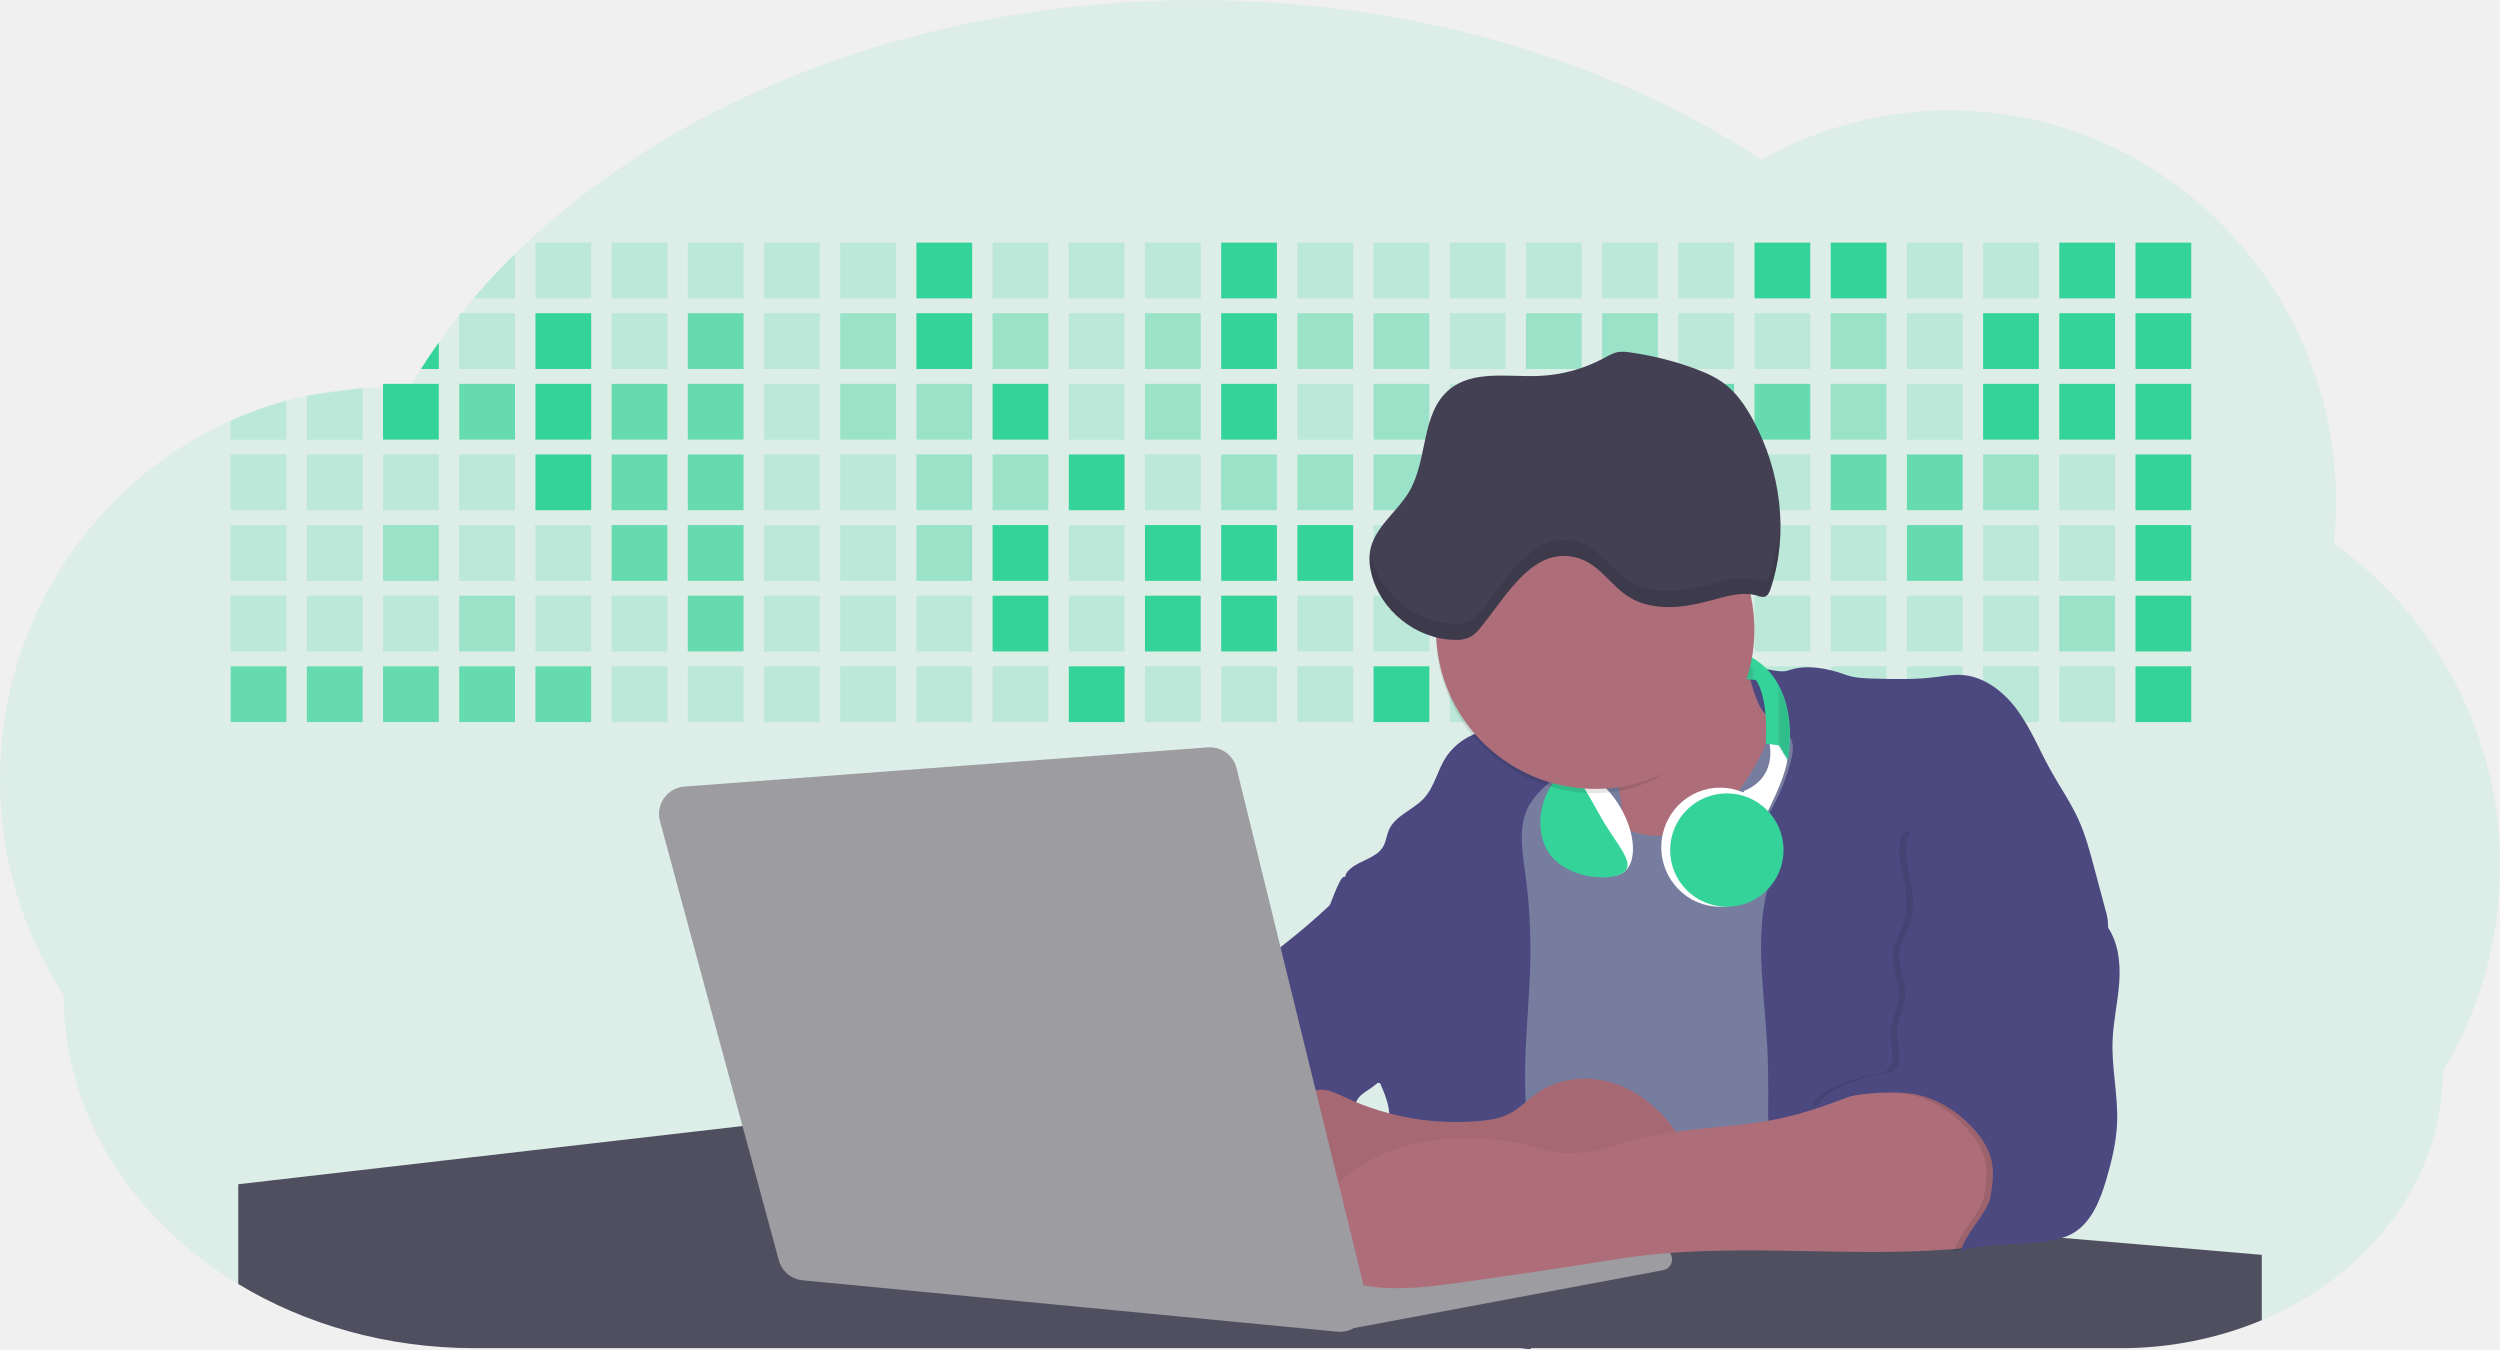
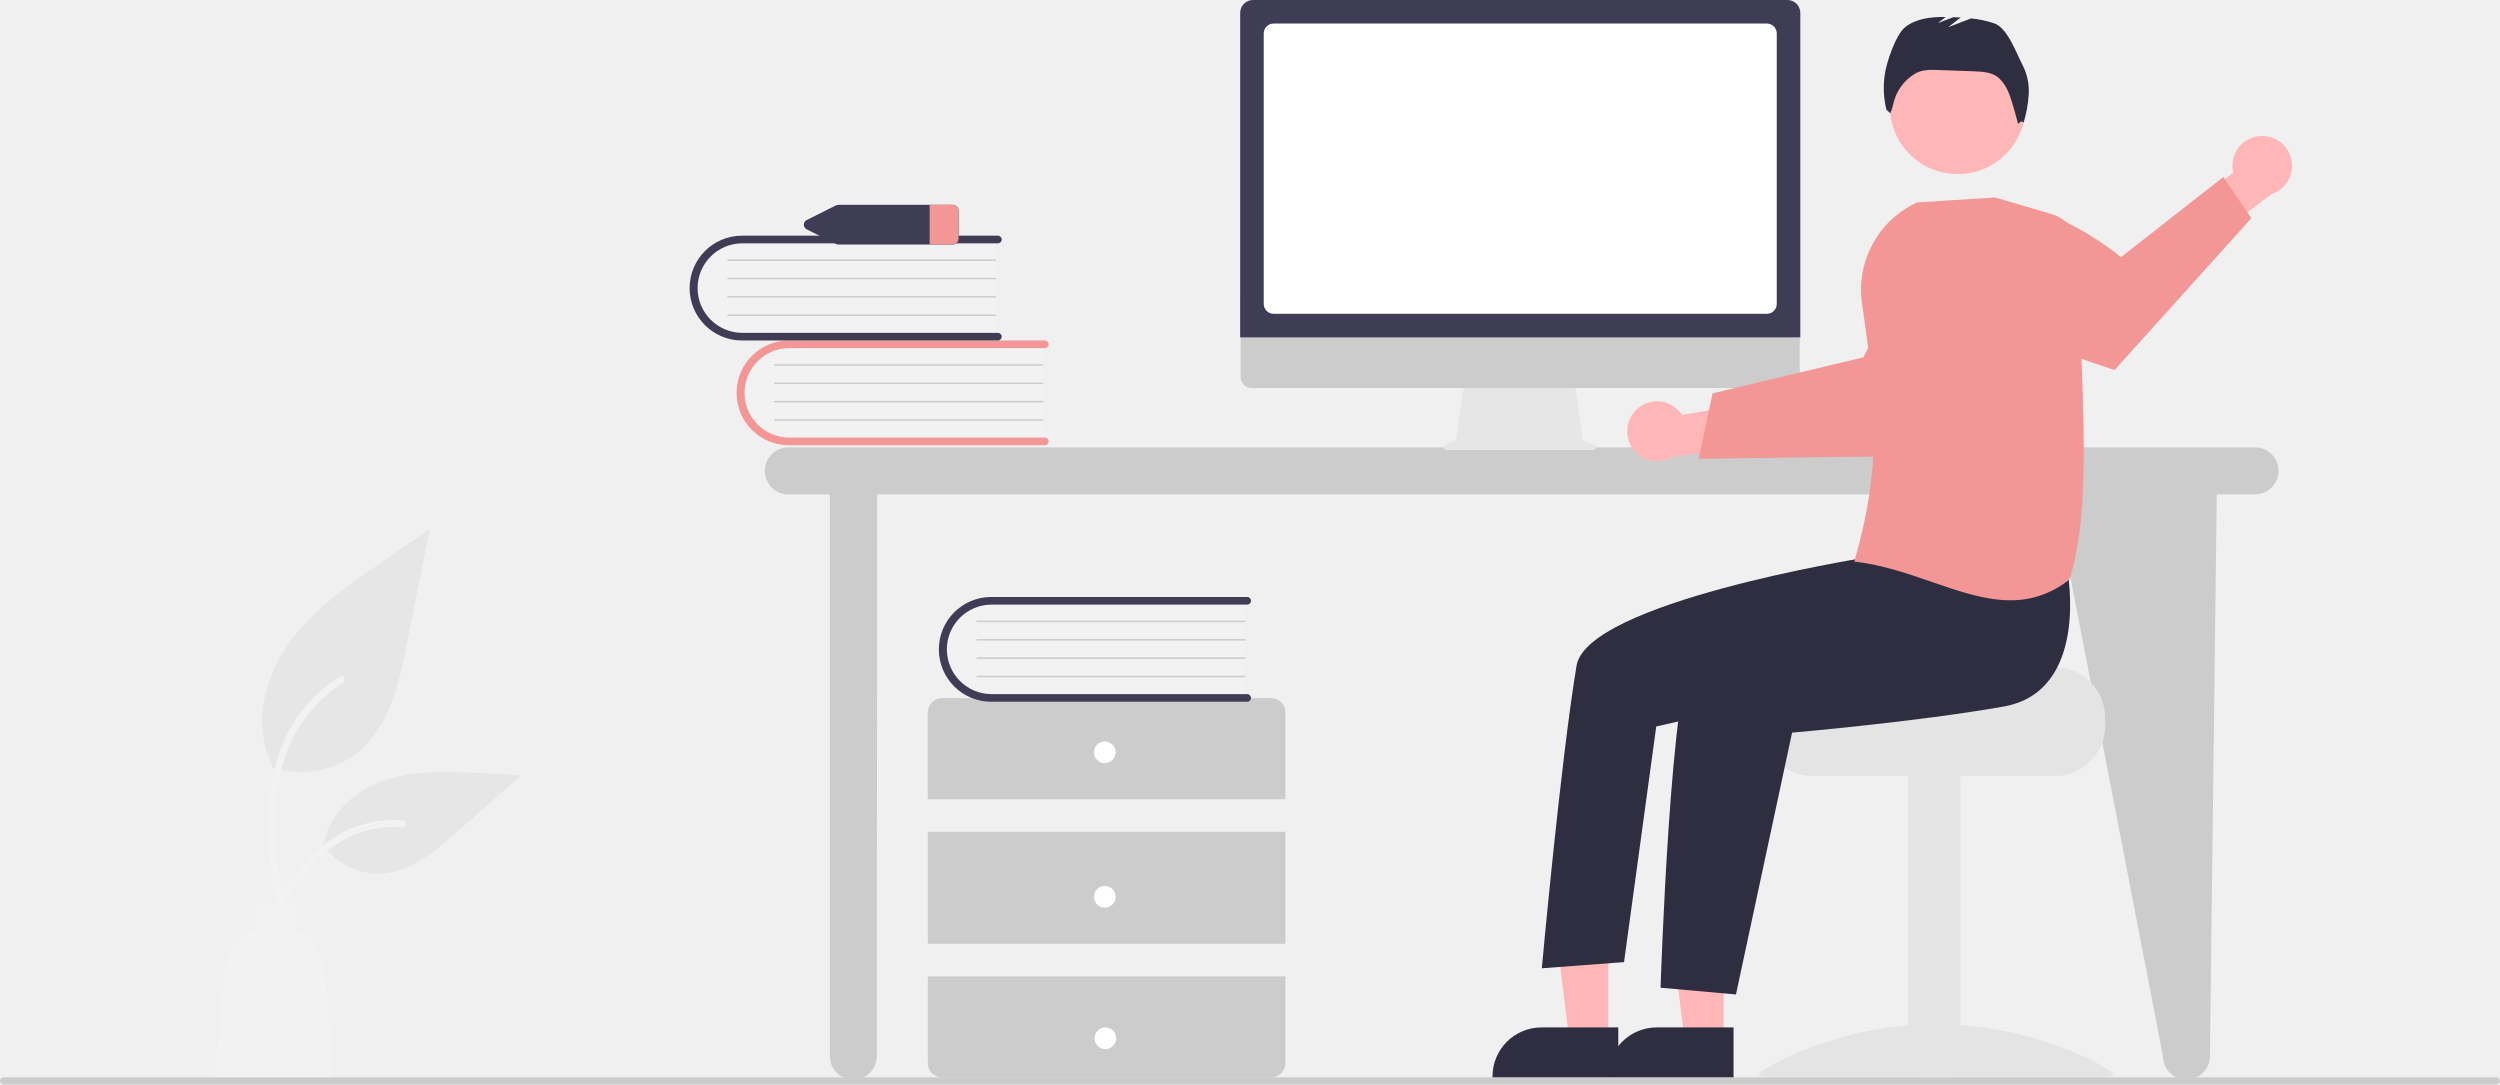
- <svg xmlns="http://www.w3.org/2000/svg" id="aa7bae02-e79e-4d6b-a496-aba15f39787c" data-name="Layer 1" width="1144" height="617.32" viewBox="0 0 1144 617.32">
-   <path d="M1172,537.57a181.92,181.92,0,0,1-6.85,49.6,180.06,180.06,0,0,1-19.27,44.28c0,50.1-33.82,93.4-82.91,114a167.3,167.3,0,0,1-64.73,12.8H245.17c-40.25,0-77.55-10.86-108.14-29.36A185.76,185.76,0,0,1,112.2,711c-34-29.22-55.08-69.6-55.08-114.2A180.5,180.5,0,0,1,28,498.08c0-73.36,43.39-136.44,105.55-164.29a174.52,174.52,0,0,1,25.51-9.12q4.63-1.26,9.36-2.26a175.39,175.39,0,0,1,25.51-3.5q4.65-.29,9.35-.33H205c3.46,0,6.89.12,10.3.32l1.12-1.9q2.06-3.44,4.22-6.81,3.9-6.14,8.18-12.1,4.48-6.29,9.35-12.38l.83-1q2.76-3.44,5.64-6.8,9-10.49,19-20.35c72.11-70.68,185.08-116.18,312.08-116.18,98.82,0,189.15,27.55,258.34,73.07A174.18,174.18,0,0,1,920,191.86c97.74,0,177,80.37,177,179.51a184.9,184.9,0,0,1-1,18.78A180,180,0,0,1,1172,537.57Z" transform="translate(-28 -141.34)" fill="#34d399" opacity="0.1" />
-   <path d="M263.66,257.52v20.35h-19Q253.59,267.39,263.66,257.52Z" transform="translate(-28 -141.34)" fill="#34d399" opacity="0.2" />
-   <rect x="245.02" y="111.02" width="25.51" height="25.51" fill="#34d399" opacity="0.2" />
-   <rect x="279.88" y="111.02" width="25.51" height="25.51" fill="#34d399" opacity="0.2" />
-   <rect x="314.75" y="111.02" width="25.51" height="25.51" fill="#34d399" opacity="0.2" />
-   <rect x="349.61" y="111.02" width="25.51" height="25.51" fill="#34d399" opacity="0.2" />
-   <rect x="384.48" y="111.02" width="25.51" height="25.51" fill="#34d399" opacity="0.2" />
-   <rect x="419.35" y="111.02" width="25.51" height="25.51" fill="#34d399" />
-   <rect x="454.21" y="111.02" width="25.51" height="25.51" fill="#34d399" opacity="0.2" />
-   <rect x="489.08" y="111.02" width="25.51" height="25.51" fill="#34d399" opacity="0.2" />
-   <rect x="523.94" y="111.02" width="25.51" height="25.51" fill="#34d399" opacity="0.2" />
-   <rect x="558.81" y="111.02" width="25.51" height="25.51" fill="#34d399" />
-   <rect x="593.68" y="111.02" width="25.51" height="25.51" fill="#34d399" opacity="0.2" />
-   <rect x="628.54" y="111.02" width="25.51" height="25.51" fill="#34d399" opacity="0.2" />
-   <rect x="663.41" y="111.02" width="25.51" height="25.51" fill="#34d399" opacity="0.2" />
-   <rect x="698.28" y="111.02" width="25.51" height="25.51" fill="#34d399" opacity="0.2" />
-   <rect x="733.14" y="111.02" width="25.51" height="25.51" fill="#34d399" opacity="0.2" />
-   <rect x="768.01" y="111.02" width="25.51" height="25.51" fill="#34d399" opacity="0.2" />
-   <rect x="802.87" y="111.02" width="25.51" height="25.51" fill="#34d399" />
-   <rect x="837.74" y="111.02" width="25.51" height="25.51" fill="#34d399" />
-   <rect x="872.61" y="111.02" width="25.51" height="25.51" fill="#34d399" opacity="0.2" />
-   <rect x="907.47" y="111.02" width="25.51" height="25.51" fill="#34d399" opacity="0.2" />
-   <rect x="942.34" y="111.02" width="25.51" height="25.51" fill="#34d399" />
-   <rect x="977.2" y="111.02" width="25.51" height="25.51" fill="#34d399" />
-   <path d="M228.8,298.08v12.1h-8.18Q224.52,304,228.8,298.08Z" transform="translate(-28 -141.34)" fill="#34d399" />
-   <rect x="210.15" y="143.33" width="25.51" height="25.51" fill="#34d399" opacity="0.2" />
-   <rect x="245.02" y="143.33" width="25.51" height="25.51" fill="#34d399" />
-   <rect x="279.88" y="143.33" width="25.51" height="25.51" fill="#34d399" opacity="0.2" />
-   <rect x="314.75" y="143.33" width="25.51" height="25.51" fill="#34d399" opacity="0.7" />
-   <rect x="349.61" y="143.33" width="25.51" height="25.51" fill="#34d399" opacity="0.2" />
-   <rect x="384.48" y="143.33" width="25.51" height="25.51" fill="#34d399" opacity="0.4" />
-   <rect x="419.35" y="143.33" width="25.51" height="25.51" fill="#34d399" />
-   <rect x="454.21" y="143.33" width="25.51" height="25.51" fill="#34d399" opacity="0.4" />
-   <rect x="489.08" y="143.33" width="25.51" height="25.51" fill="#34d399" opacity="0.2" />
-   <rect x="523.94" y="143.33" width="25.51" height="25.51" fill="#34d399" opacity="0.4" />
-   <rect x="558.81" y="143.33" width="25.51" height="25.51" fill="#34d399" />
-   <rect x="593.68" y="143.33" width="25.51" height="25.51" fill="#34d399" opacity="0.4" />
-   <rect x="628.54" y="143.33" width="25.51" height="25.51" fill="#34d399" opacity="0.4" />
-   <rect x="663.41" y="143.33" width="25.51" height="25.51" fill="#34d399" opacity="0.2" />
-   <rect x="698.28" y="143.33" width="25.51" height="25.51" fill="#34d399" opacity="0.4" />
-   <rect x="733.14" y="143.33" width="25.51" height="25.51" fill="#34d399" opacity="0.4" />
-   <rect x="768.01" y="143.33" width="25.51" height="25.51" fill="#34d399" opacity="0.2" />
-   <rect x="802.87" y="143.33" width="25.51" height="25.51" fill="#34d399" opacity="0.2" />
-   <rect x="837.74" y="143.33" width="25.51" height="25.51" fill="#34d399" opacity="0.4" />
-   <rect x="872.61" y="143.33" width="25.51" height="25.51" fill="#34d399" opacity="0.2" />
-   <rect x="907.47" y="143.33" width="25.51" height="25.51" fill="#34d399" />
-   <rect x="942.34" y="143.33" width="25.51" height="25.51" fill="#34d399" />
-   <rect x="977.2" y="143.33" width="25.51" height="25.51" fill="#34d399" />
-   <path d="M159.06,324.67V342.5H133.55v-8.71A174.52,174.52,0,0,1,159.06,324.67Z" transform="translate(-28 -141.34)" fill="#34d399" opacity="0.2" />
-   <polygon points="165.93 177.57 165.93 201.16 140.42 201.16 140.42 181.07 165.93 177.57" fill="#34d399" opacity="0.2" />
-   <rect x="175.28" y="175.65" width="25.51" height="25.51" fill="#34d399" />
-   <rect x="210.15" y="175.65" width="25.51" height="25.51" fill="#34d399" opacity="0.7" />
-   <rect x="245.02" y="175.65" width="25.51" height="25.51" fill="#34d399" />
-   <rect x="279.88" y="175.65" width="25.51" height="25.51" fill="#34d399" opacity="0.7" />
-   <rect x="314.75" y="175.65" width="25.51" height="25.51" fill="#34d399" opacity="0.7" />
-   <rect x="349.61" y="175.65" width="25.51" height="25.51" fill="#34d399" opacity="0.2" />
-   <rect x="384.48" y="175.65" width="25.51" height="25.51" fill="#34d399" opacity="0.4" />
-   <rect x="419.35" y="175.65" width="25.51" height="25.51" fill="#34d399" opacity="0.4" />
-   <rect x="454.21" y="175.65" width="25.51" height="25.51" fill="#34d399" />
-   <rect x="489.08" y="175.65" width="25.51" height="25.51" fill="#34d399" opacity="0.2" />
-   <rect x="523.94" y="175.65" width="25.51" height="25.51" fill="#34d399" opacity="0.4" />
-   <rect x="558.81" y="175.65" width="25.51" height="25.51" fill="#34d399" />
-   <rect x="593.68" y="175.65" width="25.51" height="25.51" fill="#34d399" opacity="0.2" />
-   <rect x="628.54" y="175.65" width="25.51" height="25.51" fill="#34d399" opacity="0.4" />
-   <rect x="663.41" y="175.65" width="25.51" height="25.51" fill="#34d399" opacity="0.2" />
-   <rect x="698.28" y="175.65" width="25.51" height="25.51" fill="#34d399" />
-   <rect x="733.14" y="175.65" width="25.51" height="25.51" fill="#34d399" opacity="0.2" />
-   <rect x="768.01" y="175.65" width="25.51" height="25.51" fill="#34d399" opacity="0.7" />
-   <rect x="802.87" y="175.65" width="25.51" height="25.51" fill="#34d399" opacity="0.7" />
-   <rect x="837.74" y="175.65" width="25.51" height="25.51" fill="#34d399" opacity="0.4" />
-   <rect x="872.61" y="175.65" width="25.51" height="25.51" fill="#34d399" opacity="0.2" />
-   <rect x="907.47" y="175.65" width="25.51" height="25.51" fill="#34d399" />
-   <rect x="942.34" y="175.65" width="25.51" height="25.51" fill="#34d399" />
-   <rect x="977.2" y="175.65" width="25.51" height="25.51" fill="#34d399" />
-   <rect x="105.55" y="207.96" width="25.51" height="25.51" fill="#34d399" opacity="0.2" />
-   <rect x="140.42" y="207.96" width="25.51" height="25.51" fill="#34d399" opacity="0.2" />
-   <rect x="175.28" y="207.96" width="25.51" height="25.51" fill="#34d399" opacity="0.2" />
-   <rect x="210.15" y="207.96" width="25.51" height="25.51" fill="#34d399" opacity="0.2" />
-   <rect x="245.02" y="207.96" width="25.51" height="25.51" fill="#34d399" />
-   <rect x="279.88" y="207.96" width="25.51" height="25.51" fill="#34d399" opacity="0.7" />
-   <rect x="314.75" y="207.96" width="25.51" height="25.51" fill="#34d399" opacity="0.7" />
-   <rect x="349.61" y="207.96" width="25.51" height="25.51" fill="#34d399" opacity="0.2" />
-   <rect x="384.48" y="207.96" width="25.51" height="25.51" fill="#34d399" opacity="0.2" />
-   <rect x="419.35" y="207.96" width="25.51" height="25.51" fill="#34d399" opacity="0.4" />
-   <rect x="454.21" y="207.96" width="25.51" height="25.51" fill="#34d399" opacity="0.4" />
-   <rect x="489.08" y="207.96" width="25.51" height="25.51" fill="#34d399" />
-   <rect x="523.94" y="207.96" width="25.51" height="25.51" fill="#34d399" opacity="0.2" />
-   <rect x="558.81" y="207.96" width="25.51" height="25.51" fill="#34d399" opacity="0.4" />
-   <rect x="593.68" y="207.96" width="25.51" height="25.51" fill="#34d399" opacity="0.4" />
-   <rect x="628.54" y="207.96" width="25.51" height="25.51" fill="#34d399" opacity="0.4" />
-   <rect x="663.41" y="207.96" width="25.51" height="25.51" fill="#34d399" opacity="0.4" />
-   <rect x="698.28" y="207.96" width="25.51" height="25.51" fill="#34d399" opacity="0.2" />
-   <rect x="733.14" y="207.96" width="25.51" height="25.51" fill="#34d399" opacity="0.2" />
-   <rect x="768.01" y="207.96" width="25.51" height="25.51" fill="#34d399" opacity="0.2" />
-   <rect x="802.87" y="207.96" width="25.51" height="25.51" fill="#34d399" opacity="0.2" />
-   <rect x="837.74" y="207.96" width="25.51" height="25.51" fill="#34d399" opacity="0.7" />
-   <rect x="872.61" y="207.96" width="25.51" height="25.51" fill="#34d399" opacity="0.7" />
-   <rect x="907.47" y="207.96" width="25.51" height="25.51" fill="#34d399" opacity="0.4" />
-   <rect x="942.34" y="207.96" width="25.51" height="25.51" fill="#34d399" opacity="0.2" />
-   <rect x="977.2" y="207.96" width="25.51" height="25.51" fill="#34d399" />
-   <rect x="105.55" y="240.28" width="25.51" height="25.51" fill="#34d399" opacity="0.2" />
-   <rect x="140.42" y="240.28" width="25.51" height="25.51" fill="#34d399" opacity="0.2" />
-   <rect x="175.28" y="240.28" width="25.51" height="25.51" fill="#34d399" opacity="0.4" />
-   <rect x="210.15" y="240.28" width="25.51" height="25.51" fill="#34d399" opacity="0.2" />
-   <rect x="245.02" y="240.28" width="25.51" height="25.51" fill="#34d399" opacity="0.2" />
-   <rect x="279.88" y="240.28" width="25.51" height="25.51" fill="#34d399" opacity="0.7" />
-   <rect x="314.75" y="240.28" width="25.51" height="25.51" fill="#34d399" opacity="0.7" />
-   <rect x="349.61" y="240.28" width="25.51" height="25.51" fill="#34d399" opacity="0.2" />
-   <rect x="384.48" y="240.28" width="25.51" height="25.51" fill="#34d399" opacity="0.2" />
-   <rect x="419.35" y="240.28" width="25.51" height="25.51" fill="#34d399" opacity="0.4" />
-   <rect x="454.21" y="240.28" width="25.51" height="25.51" fill="#34d399" />
-   <rect x="489.08" y="240.28" width="25.51" height="25.51" fill="#34d399" opacity="0.2" />
-   <rect x="523.94" y="240.28" width="25.51" height="25.51" fill="#34d399" />
-   <rect x="558.81" y="240.28" width="25.51" height="25.51" fill="#34d399" />
-   <rect x="593.68" y="240.28" width="25.51" height="25.51" fill="#34d399" />
-   <rect x="628.54" y="240.28" width="25.51" height="25.51" fill="#34d399" opacity="0.2" />
-   <rect x="663.41" y="240.28" width="25.51" height="25.51" fill="#34d399" />
-   <rect x="698.28" y="240.28" width="25.51" height="25.51" fill="#34d399" opacity="0.2" />
-   <rect x="733.14" y="240.28" width="25.51" height="25.51" fill="#34d399" opacity="0.2" />
-   <rect x="768.01" y="240.28" width="25.51" height="25.51" fill="#34d399" opacity="0.2" />
-   <rect x="802.87" y="240.28" width="25.51" height="25.51" fill="#34d399" opacity="0.2" />
-   <rect x="837.74" y="240.28" width="25.51" height="25.51" fill="#34d399" opacity="0.2" />
-   <rect x="872.61" y="240.28" width="25.51" height="25.51" fill="#34d399" opacity="0.7" />
-   <rect x="907.47" y="240.28" width="25.51" height="25.51" fill="#34d399" opacity="0.2" />
-   <rect x="942.34" y="240.28" width="25.51" height="25.51" fill="#34d399" opacity="0.2" />
-   <rect x="977.2" y="240.28" width="25.51" height="25.51" fill="#34d399" />
-   <rect x="105.55" y="272.59" width="25.51" height="25.51" fill="#34d399" opacity="0.2" />
-   <rect x="140.42" y="272.59" width="25.51" height="25.51" fill="#34d399" opacity="0.2" />
-   <rect x="175.28" y="272.59" width="25.51" height="25.51" fill="#34d399" opacity="0.2" />
-   <rect x="210.15" y="272.59" width="25.51" height="25.51" fill="#34d399" opacity="0.4" />
-   <rect x="245.02" y="272.59" width="25.51" height="25.51" fill="#34d399" opacity="0.2" />
-   <rect x="279.88" y="272.59" width="25.51" height="25.51" fill="#34d399" opacity="0.2" />
-   <rect x="314.75" y="272.59" width="25.51" height="25.51" fill="#34d399" opacity="0.7" />
-   <rect x="349.61" y="272.59" width="25.51" height="25.51" fill="#34d399" opacity="0.2" />
-   <rect x="384.48" y="272.59" width="25.51" height="25.51" fill="#34d399" opacity="0.2" />
-   <rect x="419.35" y="272.59" width="25.51" height="25.51" fill="#34d399" opacity="0.2" />
-   <rect x="454.21" y="272.59" width="25.51" height="25.51" fill="#34d399" />
-   <rect x="489.08" y="272.59" width="25.51" height="25.51" fill="#34d399" opacity="0.2" />
-   <rect x="523.94" y="272.59" width="25.51" height="25.51" fill="#34d399" />
-   <rect x="558.81" y="272.59" width="25.51" height="25.51" fill="#34d399" />
-   <rect x="593.68" y="272.59" width="25.51" height="25.51" fill="#34d399" opacity="0.2" />
-   <rect x="628.54" y="272.59" width="25.51" height="25.51" fill="#34d399" opacity="0.2" />
-   <rect x="663.41" y="272.59" width="25.51" height="25.51" fill="#34d399" opacity="0.2" />
-   <rect x="698.28" y="272.59" width="25.51" height="25.51" fill="#34d399" opacity="0.2" />
-   <rect x="733.14" y="272.59" width="25.51" height="25.51" fill="#34d399" opacity="0.2" />
-   <rect x="768.01" y="272.59" width="25.51" height="25.51" fill="#34d399" opacity="0.2" />
-   <rect x="802.87" y="272.59" width="25.51" height="25.51" fill="#34d399" opacity="0.2" />
-   <rect x="837.74" y="272.59" width="25.51" height="25.51" fill="#34d399" opacity="0.2" />
-   <rect x="872.61" y="272.59" width="25.51" height="25.51" fill="#34d399" opacity="0.2" />
-   <rect x="907.47" y="272.59" width="25.51" height="25.51" fill="#34d399" opacity="0.2" />
-   <rect x="942.34" y="272.59" width="25.51" height="25.51" fill="#34d399" opacity="0.4" />
-   <rect x="977.2" y="272.59" width="25.51" height="25.51" fill="#34d399" />
-   <rect x="105.55" y="304.91" width="25.51" height="25.51" fill="#34d399" opacity="0.7" />
-   <rect x="140.42" y="304.91" width="25.51" height="25.51" fill="#34d399" opacity="0.7" />
-   <rect x="175.28" y="304.91" width="25.51" height="25.51" fill="#34d399" opacity="0.7" />
-   <rect x="210.15" y="304.91" width="25.51" height="25.51" fill="#34d399" opacity="0.7" />
-   <rect x="245.02" y="304.91" width="25.51" height="25.51" fill="#34d399" opacity="0.7" />
-   <rect x="279.88" y="304.91" width="25.51" height="25.51" fill="#34d399" opacity="0.2" />
-   <rect x="314.75" y="304.91" width="25.51" height="25.51" fill="#34d399" opacity="0.2" />
-   <rect x="349.61" y="304.91" width="25.51" height="25.51" fill="#34d399" opacity="0.2" />
-   <rect x="384.48" y="304.91" width="25.51" height="25.51" fill="#34d399" opacity="0.2" />
-   <rect x="419.35" y="304.91" width="25.51" height="25.51" fill="#34d399" opacity="0.2" />
-   <rect x="454.21" y="304.91" width="25.51" height="25.51" fill="#34d399" opacity="0.2" />
-   <rect x="489.08" y="304.91" width="25.51" height="25.51" fill="#34d399" />
-   <rect x="523.94" y="304.91" width="25.51" height="25.51" fill="#34d399" opacity="0.2" />
-   <rect x="558.81" y="304.91" width="25.51" height="25.51" fill="#34d399" opacity="0.2" />
-   <rect x="593.68" y="304.91" width="25.51" height="25.51" fill="#34d399" opacity="0.2" />
-   <rect x="628.54" y="304.91" width="25.51" height="25.51" fill="#34d399" />
-   <rect x="663.41" y="304.91" width="25.51" height="25.51" fill="#34d399" opacity="0.2" />
-   <rect x="698.28" y="304.91" width="25.51" height="25.51" fill="#34d399" opacity="0.2" />
-   <rect x="733.14" y="304.91" width="25.51" height="25.51" fill="#34d399" opacity="0.2" />
-   <rect x="768.01" y="304.91" width="25.51" height="25.51" fill="#34d399" opacity="0.2" />
-   <rect x="802.87" y="304.91" width="25.51" height="25.51" fill="#34d399" opacity="0.2" />
-   <rect x="837.74" y="304.91" width="25.51" height="25.51" fill="#34d399" opacity="0.2" />
-   <rect x="872.61" y="304.91" width="25.51" height="25.51" fill="#34d399" opacity="0.2" />
-   <rect x="907.47" y="304.91" width="25.51" height="25.51" fill="#34d399" opacity="0.2" />
-   <rect x="942.34" y="304.91" width="25.51" height="25.51" fill="#34d399" opacity="0.2" />
-   <rect x="977.2" y="304.91" width="25.51" height="25.51" fill="#34d399" />
-   <circle cx="734.52" cy="363.89" r="34.87" fill="#767d9f" />
-   <path d="M760.71,460.87q5.22,22.78,8.86,45.9c.73,4.58,1.38,9.41-.28,13.74-1.39,3.61-4.22,6.43-6.44,9.59s-3.9,7.21-2.55,10.83,5.29,5.6,9.05,6.62c10.76,2.9,22.23.79,32.94-2.35a53.29,53.29,0,0,0,13.81-5.72c4.54-2.88,8.26-6.88,11.68-11,15.61-18.93,25.83-41.65,35.45-64.23a39.12,39.12,0,0,1-33.11-13.34c-3.94-4.63-6.83-11.08-4.61-16.74-6.51,3.57-14.24,3.81-21.25,6.25a75.49,75.49,0,0,0-12.5,6.15q-7.18,4.15-14.28,8.46C772.07,458.29,767,461.19,760.71,460.87Z" transform="translate(-28 -141.34)" fill="#ae6e79" />
-   <path d="M833.64,487.05c-6.11,11.89-14.06,23.32-25.41,30.4s-26.63,9-38,2c-5.6-3.42-9.84-8.62-14.73-13s-11-8.13-17.57-7.56c-7.24.63-12.91,6.28-17.76,11.69-7.36,8.22-14.47,16.79-19.68,26.52-10,18.7-12.37,40.56-11.93,61.76s3.51,42.29,3.58,63.49c.1,26.08-4.32,51.95-8.79,77.64,41.1-5.06,82.25,6,123.44,10.19,26.36,2.71,52.92,2.65,79.42,2.58,4.66,0,9.62-.12,13.5-2.7a18.2,18.2,0,0,0,5.59-6.64c3.66-6.75,5.13-14.45,6.15-22.06,2.59-19.22,2.67-38.68,2.74-58.08.18-47,.35-94.17-5.62-140.8-1.47-11.47-3.35-23-7.75-33.73s-11.58-20.6-21.62-26.35c-6.45-3.7-21.4-10.14-29-6.41C841.67,460.15,837.73,479.09,833.64,487.05Z" transform="translate(-28 -141.34)" fill="#767d9f" />
-   <path d="M836.68,619.77c-1.55-29-7.86-59.95,5.57-85.69,3.3-6.32-8.54-14.21-4.88-20.33a92.08,92.08,0,0,0,10.06-23.93c.76-2.89,1.37-5.95.65-8.85-1.33-5.29-6.56-8.44-11-11.66-4.9-3.56-7.42-14.41-9-20.28s12.57,1.2,18.26-.89c7.9-2.89,17.94-1.07,25.82,1.86,4.4,1.62,9.18,1.76,13.87,1.88,9.11.24,18.25.47,27.29-.65,4.06-.51,8.13-1.28,12.21-1.05,10.41.59,19.46,7.71,25.62,16.13s10.08,18.23,15.13,27.35c4.21,7.6,9.23,14.78,12.82,22.69,3.18,7,5.19,14.52,7.18,22l5.13,19.19a25.58,25.58,0,0,1,1.26,8.51c-.26,3.07-1.62,5.93-3,8.66A164.12,164.12,0,0,1,971,603.2c-10.79,13.23-23.89,25.16-30.3,41-2.5,6.17-3.89,12.73-5.16,19.27a707.94,707.94,0,0,0-10.9,79.15,174.2,174.2,0,0,0-36.52-12.21,177.61,177.61,0,0,0-19-3c-5.59-.58-12.8.52-18.12-1-8.9-2.53-9.88-17.58-11.23-25.46-2.16-12.55-2.59-25.32-2.67-38C837,648.53,837.45,634.14,836.68,619.77Z" transform="translate(-28 -141.34)" fill="#4c4981" />
-   <path d="M641.23,565.54c4.21,24,8.85,48.07,18,70.62-.23.22-.46.42-.69.62-.81.69-1.65,1.34-2.53,2-2.05,1.44-4.3,2.66-6,4.54a8,8,0,0,0-1.5,2.45,5.48,5.48,0,0,0,0,4.47c-4.77,2.11-10.31,1.46-15.66,1.26-4.61-.17-9.08,0-12.78,2.53-5.14,3.54-6.69,10.34-7.52,16.52q-.46,3.38-.79,6.77-.32,3.15-.52,6.32a188.61,188.61,0,0,0-.19,21q.08,1.92.21,3.84c-16.34-.39-31.23-8.91-45.32-17.19-3.22-1.89-6.54-3.88-8.63-7A15.8,15.8,0,0,1,555,674c0-.51.09-1,.16-1.52a41.58,41.58,0,0,1,2.29-8.68,107.2,107.2,0,0,1,19.19-32.65c3.58-4.18,7.61-8.27,9.28-13.52.73-2.29,1-4.72,1.74-7,3.32-9.88,15.3-14.55,19.4-24.14,1-2.29,1.46-4.8,2.7-7a17.63,17.63,0,0,1,4.25-4.75c.73-.61,1.49-1.2,2.24-1.79q10.54-8.26,20.31-17.45,1.82-1.71,3.6-3.46A59.48,59.48,0,0,0,641.23,565.54Z" transform="translate(-28 -141.34)" fill="#4c4981" />
-   <path d="M742,494.56c-1.44,1.52-3,2.95-4.53,4.37l-.41.37-1.62,1.5a39,39,0,0,0-7.55,8.79l-.17.28c-5.1,9.13-3.21,20.37-1.79,30.74a261.55,261.55,0,0,1,2.37,39c-.26,18-2.38,35.88-2.42,53.86,0,4.08.09,8.15.27,12.23.29,6.63.79,13.25,1.39,19.87.65,7.26,1.43,14.51,2.16,21.76.58,5.61,1.13,11.21,1.59,16.81.23,2.9.45,5.79.63,8.69.21,3.4.38,6.81.48,10.21h0c.07,2.16.11,4.31.11,6.47,0,1.23,0,2.45,0,3.67q0,3.51-.19,7-.2,4.49-.61,9c-.31,3.27-.86,6.84-3.16,9.14-.14.14-.29.27-.44.4l-3.24-.4a332.72,332.72,0,0,0-67.3-1.2c.49-3.38.94-6.75,1.38-10.14.2-1.6.4-3.21.59-4.82q.33-2.76.63-5.52c.23-2,.44-4,.64-6q.78-7.73,1.37-15.47.87-11.29,1.32-22.62.22-5.41.34-10.83.17-6.72.16-13.45,0-6.54-.11-13.1c0-1.44-.06-2.88-.18-4.31a27.35,27.35,0,0,0-.53-3.83,49.87,49.87,0,0,0-3-8.48c-.22-.52-.43-1-.64-1.55-.12-.27-.23-.55-.34-.82,5.76-5.13,9.86-12,13.8-18.76,6.39-10.89,12.93-22.26,14-34.84s-5.18-26.71-17.2-30.55c-3.27-1-6.73-1.28-10.1-1.87-3.18-.56-9.81-1.83-13.49-4.11q-3,3.08-6,6.05a22.15,22.15,0,0,1,2.17-8.71l1.42.07a2.71,2.71,0,0,1-.16-1c0-1.07.74-2.28,2.32-3.62,4.71-4,12.12-4.89,15.09-10.3,1.24-2.25,1.45-4.93,2.45-7.29,2.87-6.73,11.11-9.21,16.07-14.59s6.2-13,10.21-19a28.62,28.62,0,0,1,12-10c.4-.19.81-.38,1.22-.55,8.3-3.55,18.16-4.36,26.76-4.34,3.34,0,12,.1,16.24,1.79a5.32,5.32,0,0,1,1.85,1.13C752.37,480.61,745.34,491,742,494.56Z" transform="translate(-28 -141.34)" fill="#4c4981" />
-   <path d="M642.72,542.69a60.88,60.88,0,0,1,46.74,4.87c7.2,4,13.66,9.58,17.62,16.78,5.95,10.8,5.69,23.82,5.27,36.15-.21,6.17-.48,12.56-3.2,18.1C706,625,700.06,629.4,694,633a42.24,42.24,0,0,1-12.32,5.33c-6.72,1.46-13.7.22-20.47-1-7.36-1.36-15.26-3-20.37-8.48-3-3.18-4.64-7.31-6.26-11.35q-3.49-8.75-7-17.48c-4.05-10.11-5.42-18.52-.07-28.37,2.43-4.49,5.4-8.69,7.8-13.21C636.51,556.14,640.81,543.28,642.72,542.69Z" transform="translate(-28 -141.34)" fill="#4c4981" />
-   <path d="M1063,715.56v29.9a167.3,167.3,0,0,1-64.73,12.8H728.58c-.14.14-.29.27-.44.4l-3.24-.4H245.17c-40.25,0-77.55-10.86-108.14-29.36V683.25l230.72-26.63.18,0L502.29,668l34.77,3,18.06,1.53,37.38,3.17,19.23,1.63,28,2.38,3.94.33,20.18,1.71L691.23,684l38.5,3.26,64.18,5.45,45.15,3.83,74.14,6.29,14.1,1.19,1.52.13,1.32.11,18.62,1.58,20.44,1.74,2.37.2Z" transform="translate(-28 -141.34)" fill="#504f60" />
-   <polygon points="764 573.12 474.86 523.77 463.65 580.46 596.19 596.33 637 601.44 749.26 579.33 764 573.12" fill="#9c9ca1" />
-   <path d="M642.33,739.94l144.86-27.23a5,5,0,0,1,5.94,4.93h0a5,5,0,0,1-4.09,4.93L647.57,749.06Z" transform="translate(-28 -141.34)" fill="#9c9ca1" />
-   <path d="M705.17,654.31c4.51-.42,9.08-1.13,13.14-3.13,5-2.49,8.89-6.78,13.52-9.94,10.18-7,23.8-7.94,35.47-3.92s21.41,12.63,28.23,22.91c4.53,6.85,7.93,15.59,4.73,23.15a30.51,30.51,0,0,1-4.12,6.44l-8.34,10.9a29,29,0,0,1-5.66,6.09c-3.12,2.27-7,3.2-10.82,3.76-10.15,1.48-20.48.64-30.71,1.32-17.57,1.17-34.73,6.83-52.34,6.64-10.12-.11-20.11-2.15-30-4.19l-43.77-9c-7.62-1.56-16.23-3.84-19.82-10.75-1.61-3.11-1.91-6.71-2.1-10.21-.52-9.64,0-20.36,6.68-27.31,6.28-6.52,16.21-8.58,23.71-13.4,9.18-5.91,12.21-4,21.89.44A120,120,0,0,0,705.17,654.31Z" transform="translate(-28 -141.34)" fill="#ae6e79" />
-   <path d="M705.17,654.31c4.51-.42,9.08-1.13,13.14-3.13,5-2.49,8.89-6.78,13.52-9.94,10.18-7,23.8-7.94,35.47-3.92s21.41,12.63,28.23,22.91c4.53,6.85,7.93,15.59,4.73,23.15a30.51,30.51,0,0,1-4.12,6.44l-8.34,10.9a29,29,0,0,1-5.66,6.09c-3.12,2.27-7,3.2-10.82,3.76-10.15,1.48-20.48.64-30.71,1.32-17.57,1.17-34.73,6.83-52.34,6.64-10.12-.11-20.11-2.15-30-4.19l-43.77-9c-7.62-1.56-16.23-3.84-19.82-10.75-1.61-3.11-1.91-6.71-2.1-10.21-.52-9.64,0-20.36,6.68-27.31,6.28-6.52,16.21-8.58,23.71-13.4,9.18-5.91,12.21-4,21.89.44A120,120,0,0,0,705.17,654.31Z" transform="translate(-28 -141.34)" opacity="0.05" />
-   <path d="M880.94,640.6c-12.28,4.75-24.63,9.52-37.49,12.35-21.56,4.75-44.12,4-65.51,9.43-11.3,2.88-22.53,7.52-34.14,6.58-5.19-.42-10.2-2-15.25-3.2-28.37-7-60.62-4.73-83.66,13.27-7.88,6.15-14.33,13.82-20.18,22a14.7,14.7,0,0,0,5.91,21.88A86.62,86.62,0,0,0,659,730.48c13.13,1.16,26.32-.7,39.38-2.56,19.38-2.75,38.77-5.51,58.1-8.6,6.94-1.11,13.88-2.26,20.86-3.14,50.23-6.35,101.37,1.37,151.73-3.93,5.09-.54,10.27-1.24,14.9-3.41,11.72-5.5,17.52-20,15.1-32.74s-11.76-23.33-23-29.83c-9.42-5.47-19.58-7.68-30.07-10C896.26,634,890.32,637,880.94,640.6Z" transform="translate(-28 -141.34)" fill="#ae6e79" />
-   <path d="M988.67,564.44c5.54,7.26,6.72,17,6.12,26.09s-2.76,18.08-3.08,27.21c-.44,12.52,2.58,25,2.07,37.48-.36,8.73-2.43,17.29-4.88,25.67-2.89,9.89-7.07,20.52-16.2,25.27-12.12,6.31-37.54,2.76-50.29,7.7,1.16-7.23,12.28-17.7,13.44-24.93.8-5,1.61-10.14.75-15.15-1.1-6.39-4.85-12.06-9.3-16.78-7.08-7.51-16.32-13.16-26.47-15s-35-.33-43.12,6.08c-1-6.62,17.6-13,24.14-14.43,3.26-.73,7-.32,9.61-2.39,5-3.92,1.37-11.73,1.61-18,.19-5,3.11-9.58,3.7-14.58,1-8-4.22-16.15-2.17-24,.76-2.9,2.45-5.45,3.62-8.21,3.56-8.45,2-18.09.1-27.07-1.18-5.64-2.33-12,.81-16.81,2.91-4.49,11.17,11.5,16.46,10.76,17.47-2.45,33.28-15.4,47.39-4.8,7.19,5.4,8.13,11,11,18.71C976.77,554.6,984,558.36,988.67,564.44Z" transform="translate(-28 -141.34)" opacity="0.1" />
-   <path d="M991.67,564.44c5.54,7.26,6.72,17,6.12,26.09s-2.76,18.08-3.08,27.21c-.44,12.52,2.58,25,2.07,37.48-.36,8.73-2.43,17.29-4.88,25.67-2.89,9.89-7.07,20.52-16.2,25.27-12.12,6.31-37.54,2.76-50.29,7.7,1.16-7.23,12.28-17.7,13.44-24.93.8-5,1.61-10.14.75-15.15-1.1-6.39-4.85-12.06-9.3-16.78-7.08-7.51-16.32-13.16-26.47-15s-35-.33-43.12,6.08c-1-6.62,17.6-13,24.14-14.43,3.26-.73,7-.32,9.61-2.39,5-3.92,1.37-11.73,1.61-18,.19-5,3.11-9.58,3.7-14.58,1-8-4.22-16.15-2.17-24,.76-2.9,2.45-5.45,3.62-8.21,3.56-8.45,2-18.09.1-27.07-1.18-5.64-2.33-12,.81-16.81,2.91-4.49,8.6-6.19,13.89-6.94a68.42,68.42,0,0,1,50,12.9c7.19,5.4,8.13,11,11,18.71C979.77,554.6,987,558.36,991.67,564.44Z" transform="translate(-28 -141.34)" fill="#4c4981" />
-   <path d="M330,517.06,384.37,718a12.55,12.55,0,0,0,10.91,9.21L640,750.72a12.54,12.54,0,0,0,13.38-15.48L593.84,492.86a12.54,12.54,0,0,0-13.12-9.51L341.13,501.27A12.54,12.54,0,0,0,330,517.06Z" transform="translate(-28 -141.34)" fill="#9c9ca1" />
-   <ellipse cx="787.11" cy="387.68" rx="26.9" ry="27.25" fill="#fff" />
-   <path d="M837.2,479.31s5.67,16.86-11.06,23.95L824,507l10.48,10.34S847.4,493.77,846,485.4C846,485.4,844,476.9,837.2,479.31Z" transform="translate(-28 -141.34)" fill="#fff" />
-   <circle cx="790.2" cy="388.99" r="25.94" fill="#34d399" />
-   <path d="M846.13,489.23l-4.12-6.8-6-.85c1.28-22.39-4.53-29.06-4.53-29.06l-1.35-.13-5.88-.57-11.06-11.48v-3.26c15.54,1.85,24.13,9.23,28.77,17.88C850.16,470.14,846.13,489.23,846.13,489.23Z" transform="translate(-28 -141.34)" fill="#34d399" />
-   <path d="M830.18,448.27v4.12l-5.88-.57-11.06-11.48S830.35,444.17,830.18,448.27Z" transform="translate(-28 -141.34)" stroke="#4c4981" stroke-miterlimit="10" opacity="0.1" />
-   <path d="M846.13,489.23l-4.12-6.8V455C850.16,470.14,846.13,489.23,846.13,489.23Z" transform="translate(-28 -141.34)" stroke="#4c4981" stroke-miterlimit="10" opacity="0.1" />
-   <ellipse cx="757.11" cy="518.2" rx="14.43" ry="26.32" transform="translate(-185.67 306.64) rotate(-30)" fill="#fff" />
-   <path d="M761,516c7.27,12.59,16.19,21,9.29,25s-27,2-34.27-10.6-.67-30,6.23-34S753.72,503.38,761,516Z" transform="translate(-28 -141.34)" fill="#34d399" />
-   <path d="M825.73,425.3c0,40.23-27.53,79-67.76,79a72.85,72.85,0,0,1,0-145.7C798.2,358.64,825.73,385.06,825.73,425.3Z" transform="translate(-28 -141.34)" opacity="0.1" />
-   <circle cx="729.97" cy="288.15" r="72.85" fill="#ae6e79" />
-   <path d="M751.57,397.21c8.67,3.19,13.8,12.15,21.58,17.14,11,7,25.32,5.19,37.88,1.73,7-1.91,14.32-4.24,21.21-2.12a6,6,0,0,0,3.23.46c1.5-.43,2.24-2.09,2.73-3.57,8.52-25.4,4.69-54.17-8.17-77.67-3.32-6.06-7.3-11.92-12.78-16.13-4.32-3.31-9.4-5.48-14.52-7.33a145,145,0,0,0-28.88-7.13,17.94,17.94,0,0,0-5.27-.17c-2.41.39-4.57,1.69-6.72,2.85A68.78,68.78,0,0,1,732,313.38c-14,.53-30-2.77-40.79,6.21-13,10.77-9.76,31.78-18.19,46.4-5.58,9.67-16.34,16.69-18.11,27.7a25.57,25.57,0,0,0,.63,10.07c4.12,16.94,20.52,30.06,38,30.37a14.42,14.42,0,0,0,7.76-1.59,17.55,17.55,0,0,0,4.09-3.89C716.84,415.09,729.94,389.25,751.57,397.21Z" transform="translate(-28 -141.34)" fill="#444053" />
-   <path d="M838.2,403.48c-.49,1.48-1.23,3.14-2.73,3.57a6,6,0,0,1-3.23-.46c-6.89-2.12-14.25.21-21.2,2.12-12.57,3.46-26.92,5.31-37.88-1.73-7.79-5-12.91-14-21.59-17.14-21.63-8-34.73,17.88-46.21,31.44a17.55,17.55,0,0,1-4.09,3.89,14.42,14.42,0,0,1-7.76,1.59c-17.42-.31-33.83-13.43-38-30.37-.23-1-.43-2-.58-3,0,.09,0,.17-.05.26a25.57,25.57,0,0,0,.63,10.07c4.12,16.94,20.53,30.06,38,30.37a14.42,14.42,0,0,0,7.76-1.59,17.55,17.55,0,0,0,4.09-3.89c11.48-13.56,24.58-39.4,46.21-31.44,8.68,3.19,13.8,12.15,21.59,17.14,11,7,25.31,5.19,37.88,1.73,7-1.91,14.31-4.24,21.2-2.12a6,6,0,0,0,3.23.46c1.5-.43,2.24-2.09,2.73-3.57a90.29,90.29,0,0,0,4.48-32.26A88.8,88.8,0,0,1,838.2,403.48Z" transform="translate(-28 -141.34)" opacity="0.1" />
+ <svg xmlns="http://www.w3.org/2000/svg" id="b19d21a7-7bc0-44bd-ab2a-ad7473c6bec7" data-name="Layer 1" width="979.327" height="424.837" viewBox="0 0 979.327 424.837">
+   <path d="M993.718,412.839H419.142a9.199,9.199,0,0,0,0,18.398H435.417V651.303a9.199,9.199,0,0,0,18.398,0l.14-220.065h461.156l42.52,220.065a9.199,9.199,0,1,0,18.398,0l2.676-220.065h15.014a9.199,9.199,0,0,0,0-18.398Z" transform="translate(-110.3366 -237.5817)" fill="#ccc" />
+   <path d="M518.737,371.85v38.955H421.141a19.489,19.489,0,1,1-1.355-38.955q.677-.024,1.355,0Z" transform="translate(-110.3366 -237.5817)" fill="#f2f2f2" />
+   <path d="M521.134,410.506a1.499,1.499,0,0,1-1.498,1.498H419.403a20.526,20.526,0,0,1,0-41.052H519.636a1.498,1.498,0,1,1,0,2.997H419.403a17.53,17.53,0,0,0,0,35.059H519.636A1.499,1.499,0,0,1,521.134,410.506Z" transform="translate(-110.3366 -237.5817)" fill="#f39696" />
+   <path d="M518.737,380.84H413.859a.3.3,0,0,1-.006-.599H518.737a.3.3,0,0,1,0,.599Z" transform="translate(-110.3366 -237.5817)" fill="#ccc" />
+   <path d="M518.737,388.032H413.859a.3.3,0,0,1-.006-.599H518.737a.3.3,0,0,1,0,.599Z" transform="translate(-110.3366 -237.5817)" fill="#ccc" />
+   <path d="M518.737,395.223H413.859a.3.3,0,0,1-.006-.599H518.737a.3.3,0,0,1,0,.599Z" transform="translate(-110.3366 -237.5817)" fill="#ccc" />
+   <path d="M518.737,402.415H413.859a.3.3,0,0,1-.006-.599H518.737a.3.3,0,0,1,0,.599Z" transform="translate(-110.3366 -237.5817)" fill="#ccc" />
+   <path d="M500.339,330.809v38.955H402.743a19.489,19.489,0,0,1-1.355-38.955q.677-.024,1.355,0Z" transform="translate(-110.3366 -237.5817)" fill="#f2f2f2" />
+   <path d="M502.737,369.464a1.499,1.499,0,0,1-1.498,1.498H401.005a20.526,20.526,0,0,1,0-41.052H501.239a1.498,1.498,0,1,1,0,2.997H401.005a17.53,17.53,0,0,0,0,35.059H501.239A1.499,1.499,0,0,1,502.737,369.464Z" transform="translate(-110.3366 -237.5817)" fill="#3f3d56" />
+   <path d="M500.339,339.799H395.461a.3.3,0,0,1-.006-.599H500.339a.3.3,0,0,1,0,.599Z" transform="translate(-110.3366 -237.5817)" fill="#ccc" />
+   <path d="M500.339,346.991H395.461a.3.3,0,0,1-.006-.599H500.339a.3.3,0,0,1,0,.599Z" transform="translate(-110.3366 -237.5817)" fill="#ccc" />
+   <path d="M500.339,354.182H395.461a.3.3,0,0,1-.006-.599H500.339a.3.3,0,0,1,0,.599Z" transform="translate(-110.3366 -237.5817)" fill="#ccc" />
+   <path d="M500.339,361.374H395.461a.3.3,0,0,1-.006-.599H500.339a.3.3,0,0,1,0,.599Z" transform="translate(-110.3366 -237.5817)" fill="#ccc" />
+   <path d="M613.874,550.683V516.718a5.661,5.661,0,0,0-5.661-5.661H479.428a5.661,5.661,0,0,0-5.661,5.661v33.965Z" transform="translate(-110.3366 -237.5817)" fill="#ccc" />
+   <rect x="363.431" y="325.839" width="140.106" height="43.872" fill="#ccc" />
+   <path d="M473.768,620.029V653.994a5.661,5.661,0,0,0,5.661,5.661H608.213a5.661,5.661,0,0,0,5.661-5.661V620.029Z" transform="translate(-110.3366 -237.5817)" fill="#ccc" />
+   <circle cx="432.776" cy="294.704" r="4.246" fill="#fff" />
+   <circle cx="432.776" cy="351.312" r="4.246" fill="#fff" />
+   <circle cx="433.004" cy="406.722" r="4.246" fill="#fff" />
+   <path d="M597.989,472.331v38.955H500.393a19.489,19.489,0,0,1-1.356-38.955q.678-.024,1.356,0Z" transform="translate(-110.3366 -237.5817)" fill="#f2f2f2" />
+   <path d="M600.386,510.986a1.499,1.499,0,0,1-1.498,1.498H498.655a20.526,20.526,0,0,1-.025-41.052H598.888a1.498,1.498,0,1,1,0,2.997H498.655a17.53,17.53,0,0,0,0,35.059H598.888A1.499,1.499,0,0,1,600.386,510.986Z" transform="translate(-110.3366 -237.5817)" fill="#3f3d56" />
+   <path d="M597.989,481.32H493.111a.3.3,0,0,1-.006-.599H597.989a.3.3,0,0,1,0,.599Z" transform="translate(-110.3366 -237.5817)" fill="#ccc" />
+   <path d="M597.989,488.512H493.111a.3.3,0,0,1-.006-.599H597.989a.3.3,0,0,1,0,.599Z" transform="translate(-110.3366 -237.5817)" fill="#ccc" />
+   <path d="M597.989,495.703H493.111a.3.3,0,0,1-.006-.599H597.989a.3.3,0,0,1,0,.599Z" transform="translate(-110.3366 -237.5817)" fill="#ccc" />
+   <path d="M597.989,502.895H493.111a.3.3,0,0,1-.006-.599H597.989a.3.3,0,0,1,0,.599Z" transform="translate(-110.3366 -237.5817)" fill="#ccc" />
+   <path d="M483.367,317.814H438.902a2.747,2.747,0,0,0-1.217.283l-11.223,5.618a2.045,2.045,0,0,0,0,3.764l11.223,5.618a2.747,2.747,0,0,0,1.217.283h44.466a2.334,2.334,0,0,0,2.463-2.165v-11.237A2.334,2.334,0,0,0,483.367,317.814Z" transform="translate(-110.3366 -237.5817)" fill="#3f3d56" />
+   <path d="M485.83,319.979v11.237a2.334,2.334,0,0,1-2.463,2.165h-8.859V317.814h8.859A2.334,2.334,0,0,1,485.83,319.979Z" transform="translate(-110.3366 -237.5817)" fill="#f39696" />
+   <path d="M216.781,537.993a35.34,35.34,0,0,0,34.126-6.011c11.953-10.032,15.7-26.56,18.749-41.864q4.509-22.633,9.019-45.266l-18.882,13.002c-13.579,9.35-27.464,18.999-36.866,32.542S209.421,522.426,216.975,537.08" transform="translate(-110.3366 -237.5817)" fill="#e6e6e6" />
+   <path d="M218.395,592.797c-1.911-13.921-3.876-28.02-2.536-42.09,1.191-12.496,5.003-24.7,12.764-34.707a57.736,57.736,0,0,1,14.813-13.423c1.481-.935,2.845,1.413,1.37,2.343a54.888,54.888,0,0,0-21.711,26.196c-4.727,12.023-5.486,25.128-4.671,37.9.493,7.723,1.537,15.396,2.589,23.059a1.406,1.406,0,0,1-.948,1.669,1.365,1.365,0,0,1-1.669-.948Z" transform="translate(-110.3366 -237.5817)" fill="#f2f2f2" />
+   <path d="M236.802,568.164a26.014,26.014,0,0,0,22.666,11.699c11.474-.545,21.04-8.553,29.651-16.156l25.47-22.488-16.857-.807c-12.122-.58-24.557-1.121-36.104,2.617s-22.195,12.735-24.306,24.686" transform="translate(-110.3366 -237.5817)" fill="#e6e6e6" />
+   <path d="M212.994,600.8c9.199-16.276,19.868-34.365,38.933-40.147A43.445,43.445,0,0,1,268.302,558.962c1.739.15,1.304,2.83-.431,2.68a40.361,40.361,0,0,0-26.133,6.914c-7.369,5.016-13.106,11.988-17.962,19.383-2.974,4.529-5.639,9.251-8.303,13.966-.852,1.507-3.341.419-2.479-1.105Z" transform="translate(-110.3366 -237.5817)" fill="#f2f2f2" />
+   <path d="M198.255,617.932a19.698,19.698,0,0,1,12.071-16.498v-9.41h15.782v9.706a19.688,19.688,0,0,1,11.414,16.202l3.711,43.138H194.544Z" transform="translate(-110.3366 -237.5817)" fill="#f2f2f2" />
+   <path d="M734.973,411.955l-4.695-1.977-3.221-23.536h-42.889l-3.491,23.439-4.2,2.1a.997.997,0,0,0,.446,1.89h57.663A.997.997,0,0,0,734.973,411.955Z" transform="translate(-110.3366 -237.5817)" fill="#e6e6e6" />
+   <path d="M811.19,389.574H600.507a4.174,4.174,0,0,1-4.165-4.174V355.691H815.354V385.4A4.174,4.174,0,0,1,811.19,389.574Z" transform="translate(-110.3366 -237.5817)" fill="#ccc" />
+   <path d="M815.575,369.732H596.15V242.613a5.037,5.037,0,0,1,5.032-5.032h209.361a5.038,5.038,0,0,1,5.032,5.032Z" transform="translate(-110.3366 -237.5817)" fill="#3f3d56" />
+   <path d="M802.469,360.506h-193.214a3.883,3.883,0,0,1-3.879-3.879V250.687a3.884,3.884,0,0,1,3.879-3.879h193.214a3.884,3.884,0,0,1,3.879,3.879V356.627A3.883,3.883,0,0,1,802.469,360.506Z" transform="translate(-110.3366 -237.5817)" fill="#fff" />
+   <path d="M751.58,397.887a11.616,11.616,0,0,1,17.666,2.272l26.134-4.646,6.697,15.193-36.999,6.043a11.679,11.679,0,0,1-13.499-18.862Z" transform="translate(-110.3366 -237.5817)" fill="#ffb6b6" />
+   <path d="M775.776,417.286l27.246-.34,3.449-.047,55.433-.698s15.053-14.361,28.161-29.146l-1.837-13.288A54.292,54.292,0,0,0,870.023,340.152C851.25,352.696,840.363,377.526,840.363,377.526l-34.37,8.221-3.438.822-21.356,5.103Z" transform="translate(-110.3366 -237.5817)" fill="#f39696" />
+   <path d="M915.25,498.962H864.392c0,2.179-55.594,3.948-55.594,3.948a20.309,20.309,0,0,0-3.332,3.158,19.597,19.597,0,0,0-4.58,12.633v3.158a19.746,19.746,0,0,0,19.739,19.739h94.625a19.756,19.756,0,0,0,19.739-19.739v-3.158A19.766,19.766,0,0,0,915.25,498.962Z" transform="translate(-110.3366 -237.5817)" fill="#e4e4e4" />
+   <rect x="747.402" y="303.231" width="20.528" height="118.49" fill="#e4e4e4" />
+   <path d="M799.312,658.581c0,2.218,31.107.858,69.48.858s69.48,1.36,69.48-.858-31.107-19.807-69.48-19.807S799.312,656.363,799.312,658.581Z" transform="translate(-110.3366 -237.5817)" fill="#e4e4e4" />
+   <polygon points="675.186 407.461 659.908 407.46 652.64 348.531 675.188 348.532 675.186 407.461" fill="#ffb6b6" />
+   <path d="M789.419,659.852l-49.262-.002v-.623a19.175,19.175,0,0,1,19.174-19.174h.001l30.088.001Z" transform="translate(-110.3366 -237.5817)" fill="#2f2e41" />
+   <polygon points="630.031 407.461 614.753 407.46 607.485 348.531 630.033 348.532 630.031 407.461" fill="#ffb6b6" />
+   <path d="M744.264,659.852l-49.262-.002v-.623a19.175,19.175,0,0,1,19.174-19.174h.001l30.088.001Z" transform="translate(-110.3366 -237.5817)" fill="#2f2e41" />
+   <circle cx="766.887" cy="41.636" r="26.564" fill="#ffb6b6" />
+   <path d="M920.217,461.224s8.913,47.131-25,53.132-82.866,10.22-82.866,10.22L790.367,627.143l-29.534-2.637s3.928-123.467,13.588-133.127,70.712-38.583,70.712-38.583Z" transform="translate(-110.3366 -237.5817)" fill="#2f2e41" />
+   <path d="M853.983,441.471,839.151,456.351s-107.094,17.25-111.226,41.985c-6.237,37.344-13.605,118.552-13.605,118.552l32.199-2.415,12.626-92.311,51.518-11.719L869.277,478.5Z" transform="translate(-110.3366 -237.5817)" fill="#2f2e41" />
+   <path d="M902.785,263.361c-2.622-4.948-5.954-14.808-11.247-16.637a42.077,42.077,0,0,0-9.058-1.93l-8.996,3.46,4.896-3.808q-1.43-.085-2.858-.139l-6.07,2.335,3.105-2.415c-5.659-.058-11.5.53-15.885,3.975-3.738,2.937-7.442,14.062-8.041,18.778a35.917,35.917,0,0,0,.66,13.531l1.537,1.462a18.859,18.859,0,0,0,1.206-3.839,18.181,18.181,0,0,1,8.703-11.806l.084-.047c2.578-1.451,5.707-1.384,8.663-1.278l14.042.505c3.378.122,7.016.335,9.65,2.454a15.888,15.888,0,0,1,3.858,5.589c1.309,2.641,3.866,12.604,3.866,12.604s1.447-1.881,2.14-.481a48.398,48.398,0,0,0,2.014-11.233A22.009,22.009,0,0,0,902.785,263.361Z" transform="translate(-110.3366 -237.5817)" fill="#2f2e41" />
+   <path d="M995.694,290.883A11.616,11.616,0,0,0,985.181,305.261l-21.361,15.757,6.41,15.317,29.854-22.676a11.679,11.679,0,0,0-4.389-22.776Z" transform="translate(-110.3366 -237.5817)" fill="#ffb6b6" />
+   <path d="M992.256,323.052l-53.551,59.474s-25.609-8.198-45.415-17.086l-8.898-27.328a54.343,54.343,0,0,1-2.601-19.664c27.456-7.306,59.391,19.879,59.391,19.879l40.085-31.399Z" transform="translate(-110.3366 -237.5817)" fill="#f39696" />
+   <path d="M867.301,465.617c-9.554-3.3-19.433-6.713-30.089-7.994l-.458-.055.126-.443c11.031-38.731,8.278-63.507,2.872-100.723a37.591,37.591,0,0,1,21.548-39.501l.065-.03,30.434-1.934.069-.004,22.134,6.51a15.183,15.183,0,0,1,10.867,14.831c-.24,12.239.269,25.904.807,40.371,1.208,32.456,2.457,66.016-4.63,87.792l-.037.114-.095.074a36.099,36.099,0,0,1-23.081,8.108C887.901,472.732,877.762,469.23,867.301,465.617Z" transform="translate(-110.3366 -237.5817)" fill="#f39696" />
+   <path d="M1088.248,662.418H111.752a1.415,1.415,0,1,1,0-2.83h976.496a1.415,1.415,0,1,1,0,2.83Z" transform="translate(-110.3366 -237.5817)" fill="#ccc" />
</svg>
